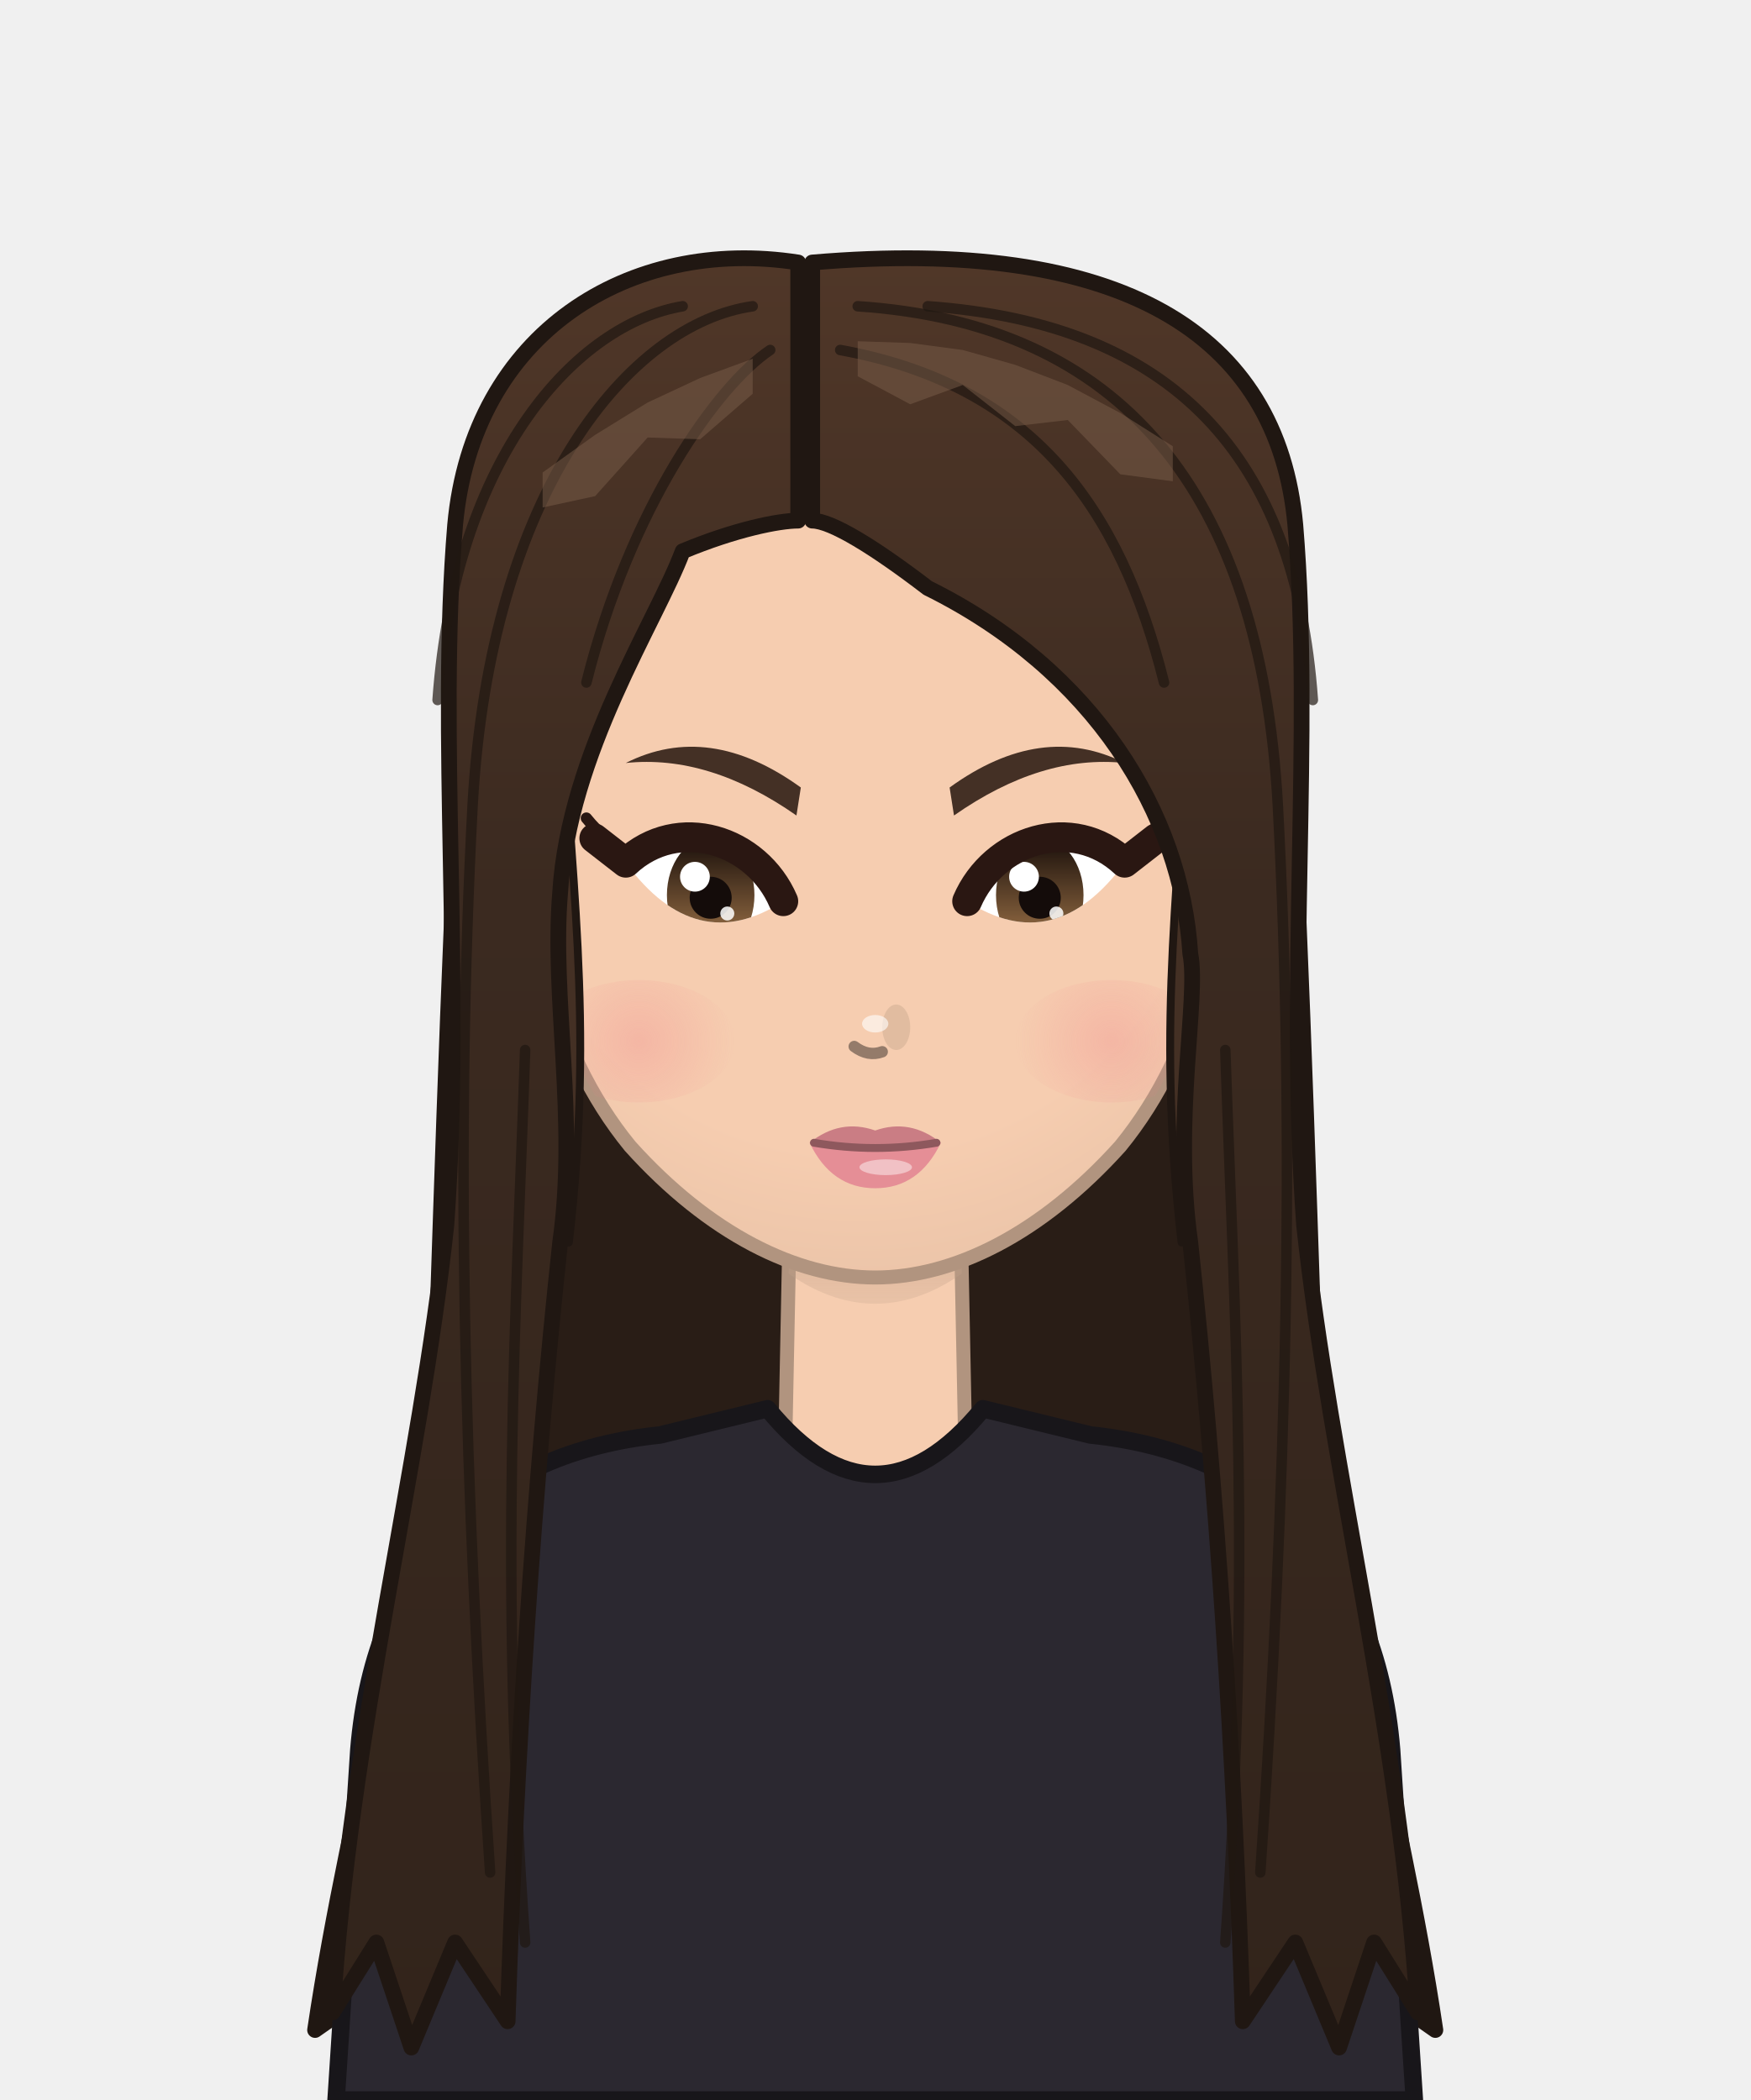
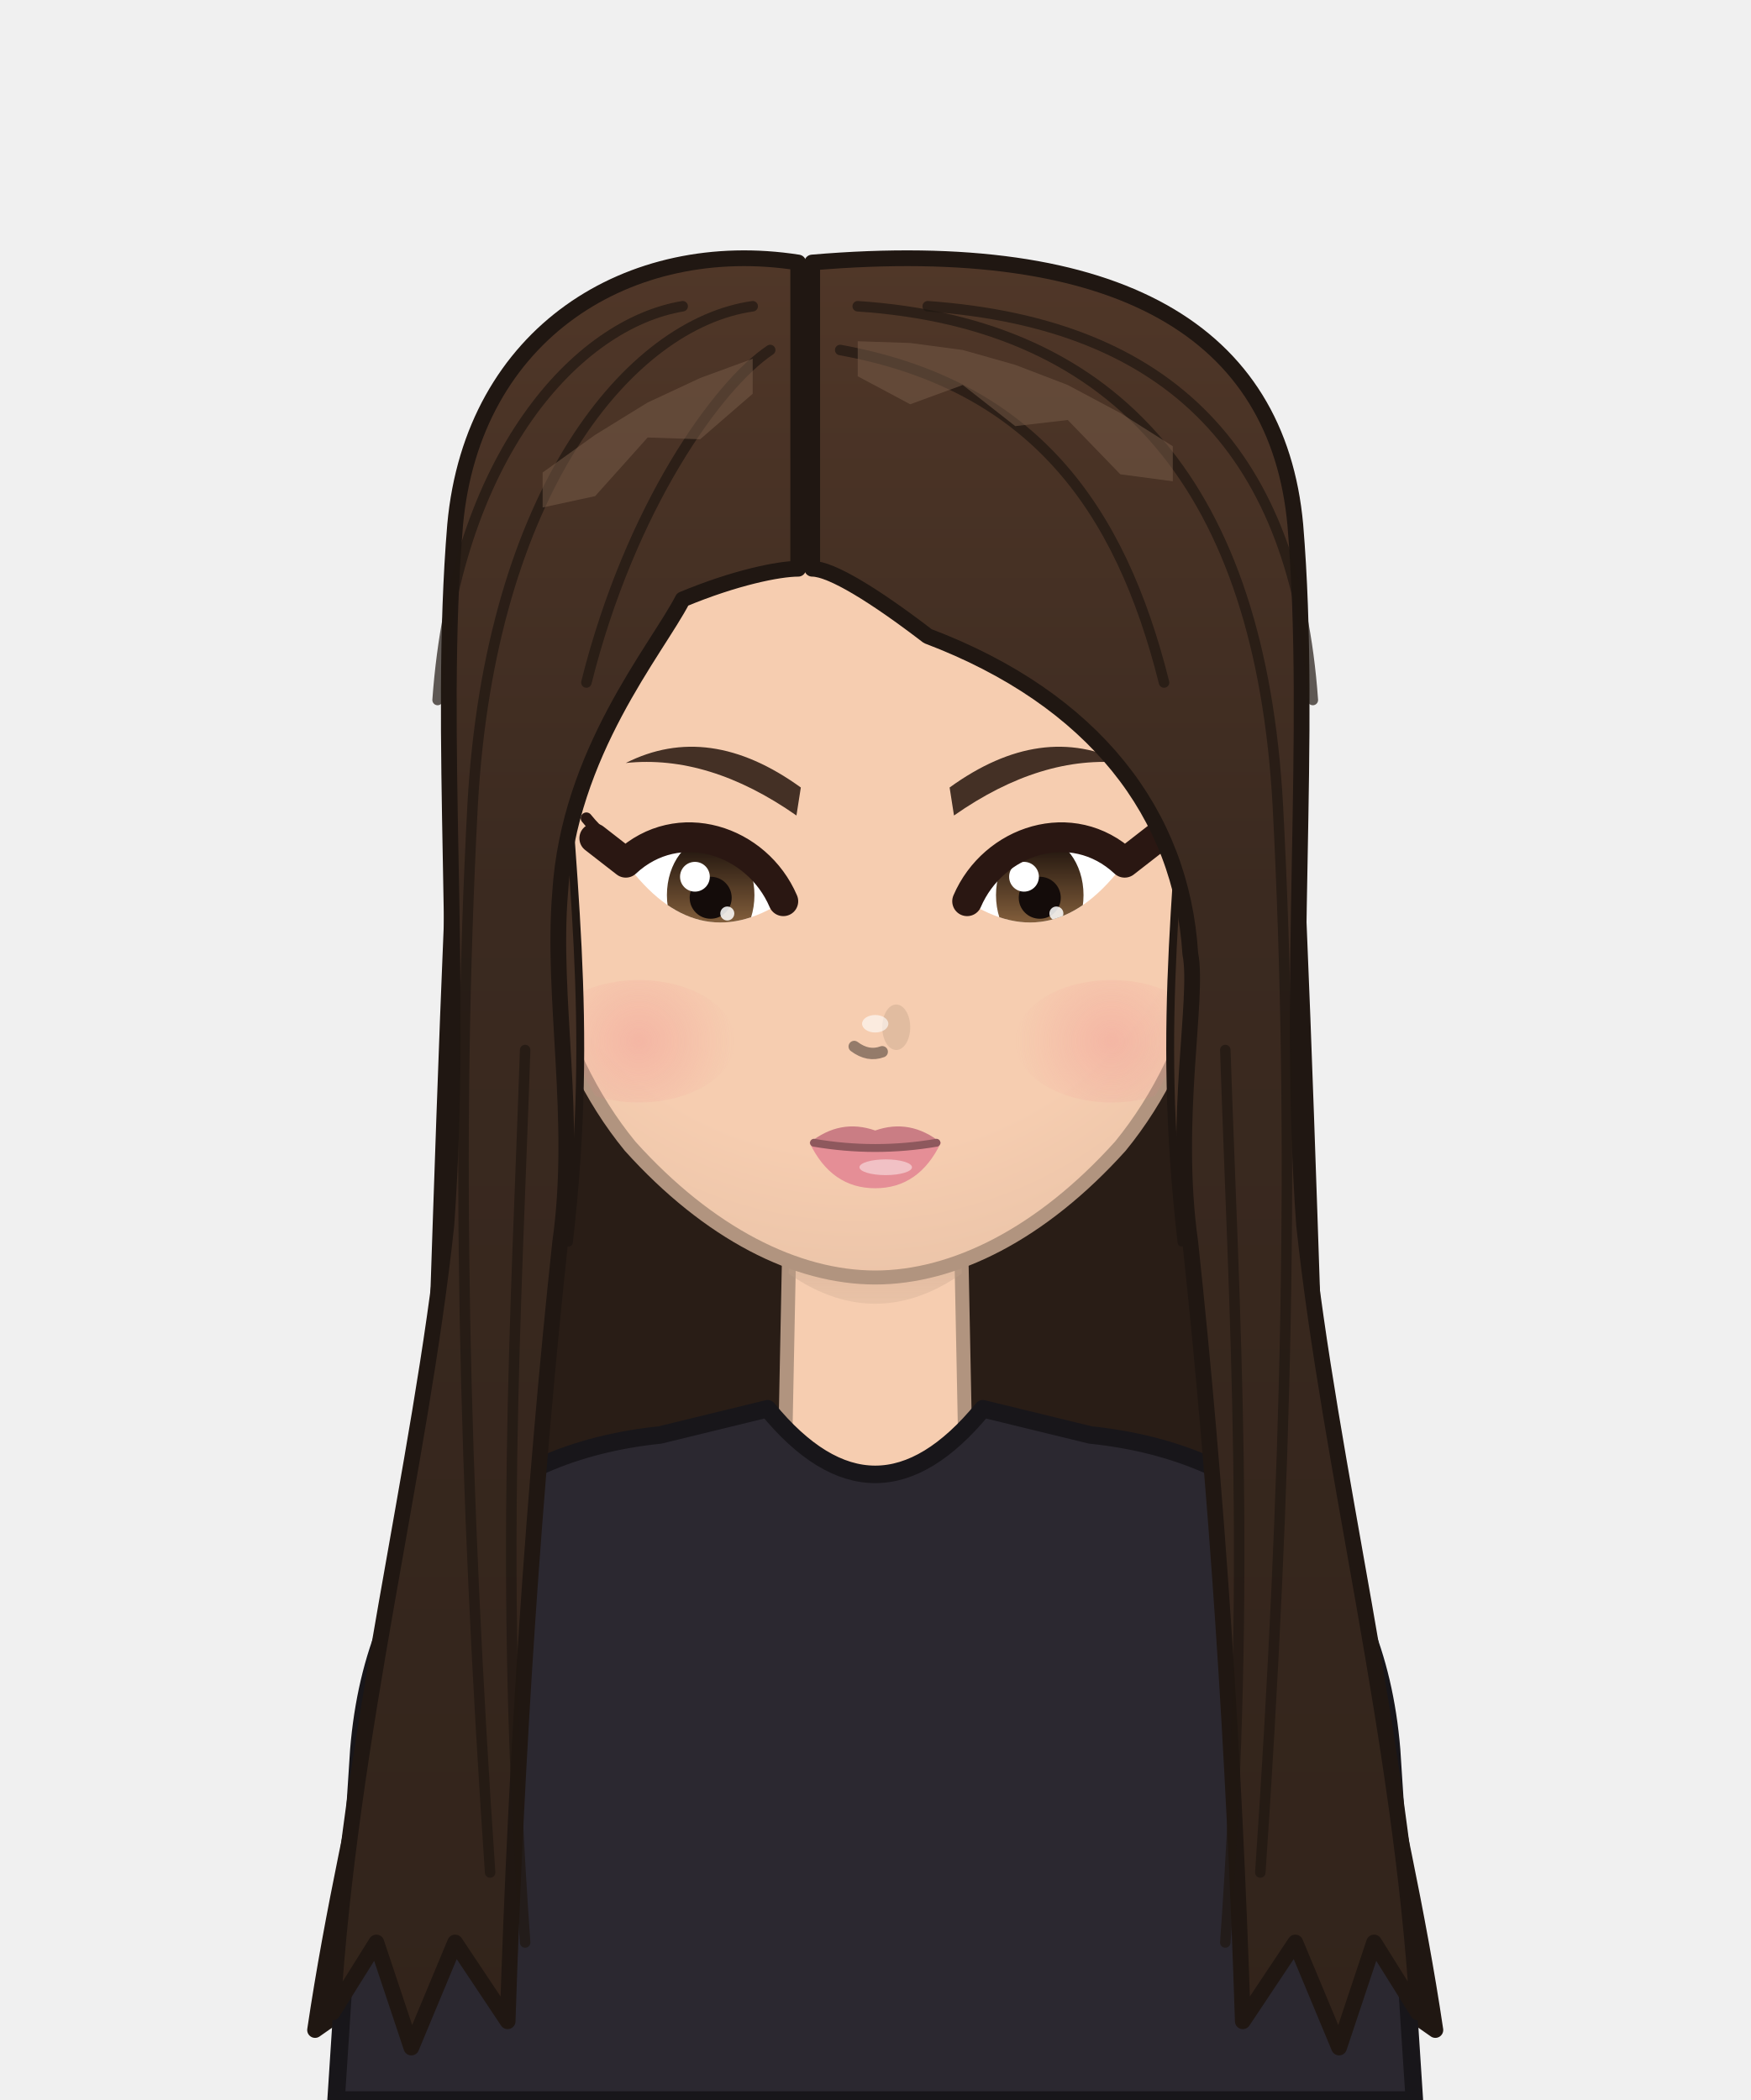
<svg xmlns="http://www.w3.org/2000/svg" viewBox="0 0 200 240" width="200" height="240">
  <defs>
    <linearGradient id="haarLang" gradientUnits="userSpaceOnUse" x1="0" y1="30" x2="0" y2="236">
      <stop offset="0" stop-color="#503728" stop-opacity="1" />
      <stop offset="0.35" stop-color="#3B2A20" stop-opacity="1" />
      <stop offset="1" stop-color="#32241B" stop-opacity="1" />
    </linearGradient>
    <clipPath id="halsClip">
      <path d="M90.5,126 L89.5,176 L110.5,176 L109.5,126 Z" />
    </clipPath>
    <linearGradient id="halsS" gradientUnits="userSpaceOnUse" x1="0" y1="132" x2="0" y2="156">
      <stop offset="0" stop-color="#C0A089" stop-opacity="0.8" />
      <stop offset="1" stop-color="#C0A089" stop-opacity="0" />
    </linearGradient>
    <radialGradient id="hautAn" gradientUnits="userSpaceOnUse" cx="98" cy="92" r="64">
      <stop offset="0.62" stop-color="#F6CDB0" stop-opacity="1" />
      <stop offset="1" stop-color="#E5BFA4" stop-opacity="1" />
    </radialGradient>
    <clipPath id="gesichtClip">
      <path d="M100,34 C123,34 141,50 141,82 C141,104 137,120 128,131 C119,141 109,146 100,146 C91,146 81,141 72,131 C63,120 59,104 59,82 C59,50 77,34 100,34 Z" />
    </clipPath>
    <radialGradient id="w-1" gradientUnits="userSpaceOnUse" cx="73" cy="119" r="11">
      <stop offset="0" stop-color="#F07C86" stop-opacity="0.28" />
      <stop offset="1" stop-color="#F07C86" stop-opacity="0" />
    </radialGradient>
    <radialGradient id="w1" gradientUnits="userSpaceOnUse" cx="127" cy="119" r="11">
      <stop offset="0" stop-color="#F07C86" stop-opacity="0.28" />
      <stop offset="1" stop-color="#F07C86" stop-opacity="0" />
    </radialGradient>
    <clipPath id="augeAn-1">
      <path d="M89.5,103 C86.5,96 77.5,93 71.5,98.6 Q79.5,109.5 89.5,103 Z" />
    </clipPath>
    <linearGradient id="augeAn-1i" gradientUnits="userSpaceOnUse" x1="0" y1="96" x2="0" y2="108">
      <stop offset="0" stop-color="#1A100B" stop-opacity="1" />
      <stop offset="1" stop-color="#9E7348" stop-opacity="1" />
    </linearGradient>
    <clipPath id="augeAns-1">
      <path d="M89.5,103 C86.5,96 77.5,93 71.5,98.6 Q79.5,109.5 89.5,103 Z" />
    </clipPath>
    <clipPath id="augeAn1">
      <path d="M110.5,103 C113.5,96 122.5,93 128.5,98.6 Q120.5,109.5 110.5,103 Z" />
    </clipPath>
    <linearGradient id="augeAn1i" gradientUnits="userSpaceOnUse" x1="0" y1="96" x2="0" y2="108">
      <stop offset="0" stop-color="#1A100B" stop-opacity="1" />
      <stop offset="1" stop-color="#9E7348" stop-opacity="1" />
    </linearGradient>
    <clipPath id="augeAns1">
      <path d="M110.5,103 C113.5,96 122.5,93 128.5,98.6 Q120.5,109.5 110.5,103 Z" />
    </clipPath>
  </defs>
  <g id="hair-back">
    <path d="M100,31 C76,31 56,40 54,62 C52,90 51,120 50,150 C48,180 40,205 36,232 L46,225 L53,236 L62,228 L74,234 L100,230 L126,234 L138,228 L147,236 L154,225 L164,232 C160,205 152,180 150,150 C149,120 148,90 146,62 C144,40 124,31 100,31 Z" fill="#291D16" stroke="#201712" stroke-width="1.8" stroke-linecap="round" stroke-linejoin="round" />
  </g>
  <g id="neck">
    <path d="M90.5,126 L89.5,176 L110.5,176 L109.5,126 Z" fill="#F6CDB0" stroke="#B1947F" stroke-width="1.6" stroke-linecap="round" stroke-linejoin="round" />
    <g clip-path="url(#halsClip)">
      <path d="M84,126 L116,126 L116,140 Q100,158 84,140 Z" fill="url(#halsS)" />
    </g>
  </g>
  <g id="torso-hint">
    <path d="M38.4,240 L41,200 C42.8,178 56,166 75.4,164 L87.7,161 Q100,176 112.3,161 L124.6,164 C144,166 157.2,178 159,200 L161.6,240 Z" fill="#2B2830" stroke="#18161A" stroke-width="2" stroke-linecap="round" stroke-linejoin="round" />
  </g>
  <g id="ears">
    <path d="M67,93 C58,87 52,97 54,107 C56,116 62,121 68,117 Z" fill="#F6CDB0" stroke="#B1947F" stroke-width="2" stroke-linecap="round" stroke-linejoin="round" />
    <path d="M133,93 C142,87 148,97 146,107 C144,116 138,121 132,117 Z" fill="#F6CDB0" stroke="#B1947F" stroke-width="2" stroke-linecap="round" stroke-linejoin="round" />
    <path d="M63,97 C58,99 58,108 63,111" fill="none" stroke="#B1947F" stroke-width="1.6" stroke-linecap="round" stroke-linejoin="round" stroke-opacity="0.6" />
    <path d="M137,97 C142,99 142,108 137,111" fill="none" stroke="#B1947F" stroke-width="1.6" stroke-linecap="round" stroke-linejoin="round" stroke-opacity="0.6" />
  </g>
  <g id="face-shape">
    <path d="M100,34 C123,34 141,50 141,82 C141,104 137,120 128,131 C119,141 109,146 100,146 C91,146 81,141 72,131 C63,120 59,104 59,82 C59,50 77,34 100,34 Z" fill="url(#hautAn)" stroke="#B1947F" stroke-width="1.6" stroke-linejoin="round" />
  </g>
  <g id="shading">
    <g clip-path="url(#gesichtClip)">
      <ellipse cx="73" cy="119" rx="11" ry="7" fill="url(#w-1)" />
      <ellipse cx="127" cy="119" rx="11" ry="7" fill="url(#w1)" />
    </g>
  </g>
  <g id="jaw">

</g>
  <g id="eyes">
    <path d="M89.5,103 C86.5,96 77.5,93 71.5,98.6 Q79.5,109.5 89.5,103 Z" fill="#FFFFFF" />
    <g clip-path="url(#augeAn-1)">
      <ellipse cx="81.2" cy="102.3" rx="5" ry="6.6" fill="url(#augeAn-1i)" />
      <circle cx="81.2" cy="102.6" r="2.4" fill="#140C0A" />
      <circle cx="79.4" cy="100.2" r="1.7" fill="#FFFFFF" />
      <circle cx="83.1" cy="104.4" r="0.8" fill="#FFFFFF" fill-opacity="0.85" />
    </g>
    <path d="M89.5,103 C86.5,96 77.5,93 71.5,98.6 L67.9,95.8" fill="none" stroke="#2A1712" stroke-width="3.4" stroke-linecap="round" stroke-linejoin="round" />
    <path d="M72.5,98.2 Q69,96 67,93.5" fill="none" stroke="#2A1712" stroke-width="1.3" stroke-linecap="round" stroke-linejoin="round" />
    <path d="M110.5,103 C113.5,96 122.5,93 128.5,98.6 Q120.5,109.5 110.5,103 Z" fill="#FFFFFF" />
    <g clip-path="url(#augeAn1)">
      <ellipse cx="118.8" cy="102.3" rx="5" ry="6.6" fill="url(#augeAn1i)" />
      <circle cx="118.8" cy="102.6" r="2.4" fill="#140C0A" />
      <circle cx="117" cy="100.2" r="1.7" fill="#FFFFFF" />
      <circle cx="120.7" cy="104.4" r="0.8" fill="#FFFFFF" fill-opacity="0.85" />
    </g>
    <path d="M110.5,103 C113.5,96 122.5,93 128.5,98.6 L132.1,95.8" fill="none" stroke="#2A1712" stroke-width="3.4" stroke-linecap="round" stroke-linejoin="round" />
    <path d="M127.5,98.2 Q131,96 133,93.5" fill="none" stroke="#2A1712" stroke-width="1.3" stroke-linecap="round" stroke-linejoin="round" />
  </g>
  <g id="eyes-smile" display="none">
    <g clip-path="url(#augeAns-1)">
      <path d="M70,107.5 Q81.5,101 93,106.5 L93,116 L70,116 Z" fill="#F6CDB0" />
    </g>
    <path d="M73,106.5 Q81.5,102 90,106" fill="none" stroke="#A28774" stroke-width="1.4" stroke-linecap="round" stroke-linejoin="round" stroke-opacity="0.55" />
    <g clip-path="url(#augeAns1)">
      <path d="M107,107.5 Q118.5,101 130,106.5 L130,116 L107,116 Z" fill="#F6CDB0" />
    </g>
    <path d="M110,106.5 Q118.5,102 127,106" fill="none" stroke="#A28774" stroke-width="1.4" stroke-linecap="round" stroke-linejoin="round" stroke-opacity="0.55" />
  </g>
  <g id="brows">
    <path d="M91.5,90 Q81,82.4 71.5,87.2 Q81,86.2 91,93.2 Z" fill="#443025" />
    <path d="M108.5,90 Q119,82.4 128.5,87.2 Q119,86.2 109,93.2 Z" fill="#443025" />
  </g>
  <g id="nose">
    <ellipse cx="102.4" cy="117.4" rx="1.6" ry="2.6" fill="#D4B097" fill-opacity="0.6" />
    <path d="M97.6,119.6 Q99.2,120.8 100.8,120.2" fill="none" stroke="#947B6A" stroke-width="1.3" stroke-linecap="round" stroke-linejoin="round" />
    <ellipse cx="100" cy="117" rx="1.5" ry="1" fill="#FFFFFF" fill-opacity="0.6" />
  </g>
  <g id="mouth-neutral">
    <path d="M92.5,130.6 Q96,127.8 100,129.2 Q104,127.8 107.5,130.6 Q100,131.6 92.5,130.6 Z" fill="#CA7D84" />
    <path d="M92.5,130.6 Q100,131.6 107.5,130.6 Q105,135.8 100,135.8 Q95,135.8 92.5,130.6 Z" fill="#E58E96" />
    <path d="M93,130.6 Q100,131.8 107,130.6" fill="none" stroke="#8E585D" stroke-width="0.9" stroke-linecap="round" stroke-linejoin="round" />
    <ellipse cx="101.2" cy="133.4" rx="3" ry="0.9" fill="#FFFFFF" fill-opacity="0.45" />
  </g>
  <g id="mouth-smile" display="none">
    <path d="M91.5,129 Q100,132.6 108.5,129 Q106.1,138.6 100,138.6 Q93.9,138.6 91.5,129 Z" fill="#7A2A36" stroke="#8E585D" stroke-width="1.4" stroke-linecap="round" stroke-linejoin="round" />
    <path d="M93.3,129.9 Q100,133.4 106.7,129.9 L106.1,132.2 Q100,134.8 93.9,132.2 Z" fill="#FFFFFF" />
    <path d="M95,136.4 Q100,133.8 105,136.4 Q100,138.6 95,136.4 Z" fill="#F0707E" />
  </g>
  <g id="hair-front">
    <path d="M58.5,70 C57.5,96 62.5,118 65,142 C68,116 65,100 64,76 Z" fill="#443024" stroke="#201712" stroke-width="0.9" stroke-linejoin="round" />
    <path d="M141.5,70 C142.5,96 137.5,118 135,142 C132,116 135,100 136,76 Z" fill="#443024" stroke="#201712" stroke-width="0.9" stroke-linejoin="round" />
-     <path d="M91.2,30 C72,27 54,38 52,60 C50,84 53,112 51,140 C48,168 40,198 38,230 L43,222 L47,234 L52,222 L58,231 C59,200 61,170 64,142 C66,128 63,114 64,102 C65,86 75,71 78,63 C84,60.5 89,59.5 91.2,59.5 Z" fill="url(#haarLang)" stroke="#201712" stroke-width="1.8" stroke-linejoin="round" />
-     <path d="M92.8,30 C128,27 146,38 148,60 C150,84 147,112 149,140 C152,168 160,198 162,230 L157,222 L153,234 L148,222 L142,231 C141,200 139,170 136,142 C134,128 137,114 136,109 C135,93 125,76.6 106,67.2 C100,62.6 95,59.5 92.8,59.5 Z" fill="url(#haarLang)" stroke="#201712" stroke-width="1.8" stroke-linejoin="round" />
+     <path d="M91.2,30 C72,27 54,38 52,60 C50,84 53,112 51,140 C48,168 40,198 38,230 L43,222 L47,234 L52,222 L58,231 C59,200 61,170 64,142 C66,128 63,114 64,102 C65,86 75,74.3 78,68.5 C84,66 89,65 91.2,65 Z" fill="url(#haarLang)" stroke="#201712" stroke-width="1.8" stroke-linejoin="round" />
+     <path d="M92.8,30 C128,27 146,38 148,60 C150,84 147,112 149,140 C152,168 160,198 162,230 L157,222 L153,234 L148,222 L142,231 C141,200 139,170 136,142 C134,128 137,114 136,109 C135,93 125,79.9 106,72.7 C100,68.1 95,65 92.8,65 Z" fill="url(#haarLang)" stroke="#201712" stroke-width="1.8" stroke-linejoin="round" />
    <path d="M86,35 C72,37 56,56 54,92 C52,130 53,170 56,214" fill="none" stroke="#201712" stroke-width="1.2" stroke-linecap="round" stroke-linejoin="round" stroke-opacity="0.7" />
    <path d="M78,35 C66,37 52,52 50,80" fill="none" stroke="#201712" stroke-width="1.2" stroke-linecap="round" stroke-linejoin="round" stroke-opacity="0.7" />
    <path d="M60,120 C59,150 57,180 60,222" fill="none" stroke="#201712" stroke-width="1.2" stroke-linecap="round" stroke-linejoin="round" stroke-opacity="0.7" />
    <path d="M88,40 C82,44 72,58 67,78" fill="none" stroke="#201712" stroke-width="1.2" stroke-linecap="round" stroke-linejoin="round" stroke-opacity="0.7" />
    <path d="M98,35 C128,37 144,56 146,92 C148,130 147,170 144,214" fill="none" stroke="#201712" stroke-width="1.2" stroke-linecap="round" stroke-linejoin="round" stroke-opacity="0.7" />
    <path d="M106,35 C134,37 148,52 150,80" fill="none" stroke="#201712" stroke-width="1.2" stroke-linecap="round" stroke-linejoin="round" stroke-opacity="0.7" />
    <path d="M140,120 C141,150 143,180 140,222" fill="none" stroke="#201712" stroke-width="1.2" stroke-linecap="round" stroke-linejoin="round" stroke-opacity="0.7" />
    <path d="M96,40 C118,44 128,58 133,78" fill="none" stroke="#201712" stroke-width="1.2" stroke-linecap="round" stroke-linejoin="round" stroke-opacity="0.7" />
    <path d="M62,54 L68,49.7 L74,46 L80,43.2 L86,41 L86,45 L80,50.2 L74,50 L68,56.7 L62,58 Z" fill="#7B5F4B" fill-opacity="0.5" />
    <path d="M98,39 L104,39.2 L110,40 L116,41.7 L122,44 L128,47.2 L134,51 L134,55 L128,54.2 L122,48 L116,48.7 L110,44 L104,46.2 L98,43 Z" fill="#7B5F4B" fill-opacity="0.5" />
  </g>
</svg>
